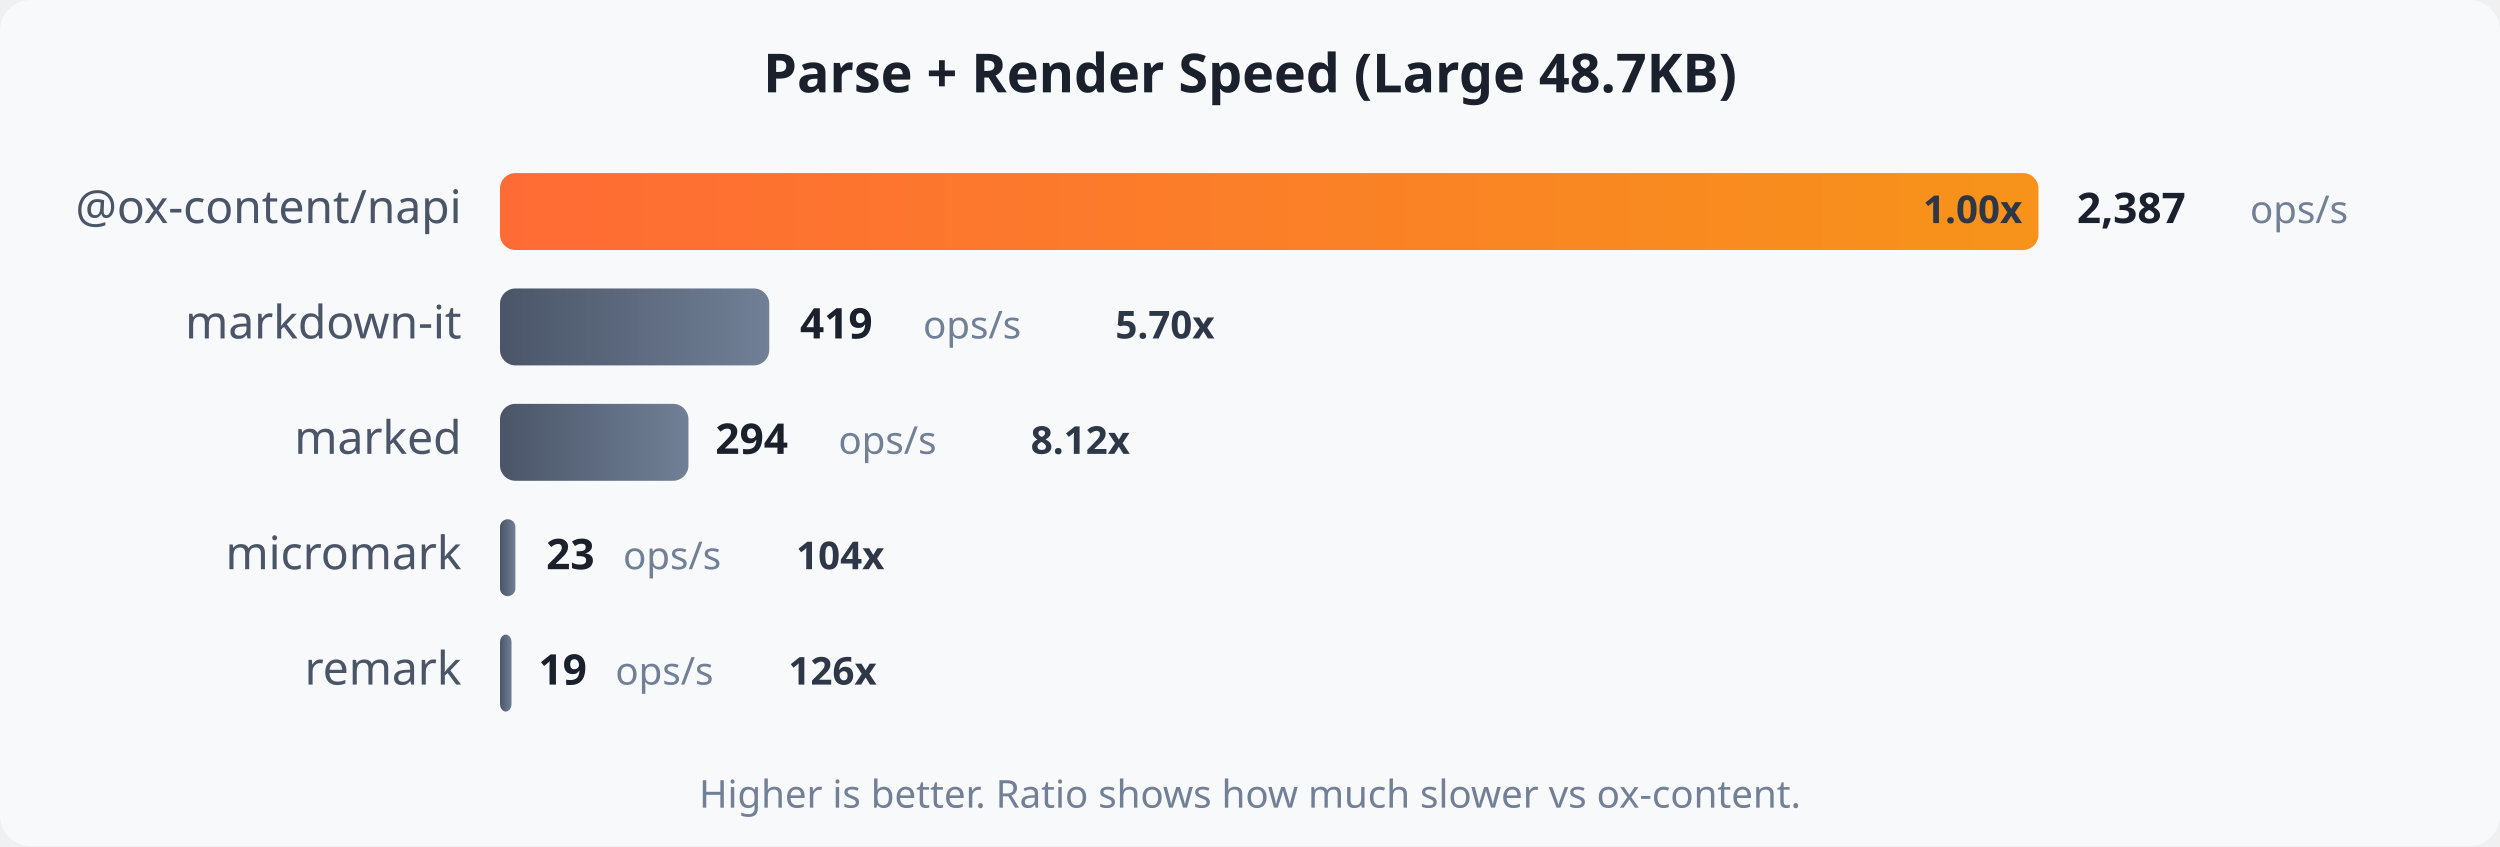
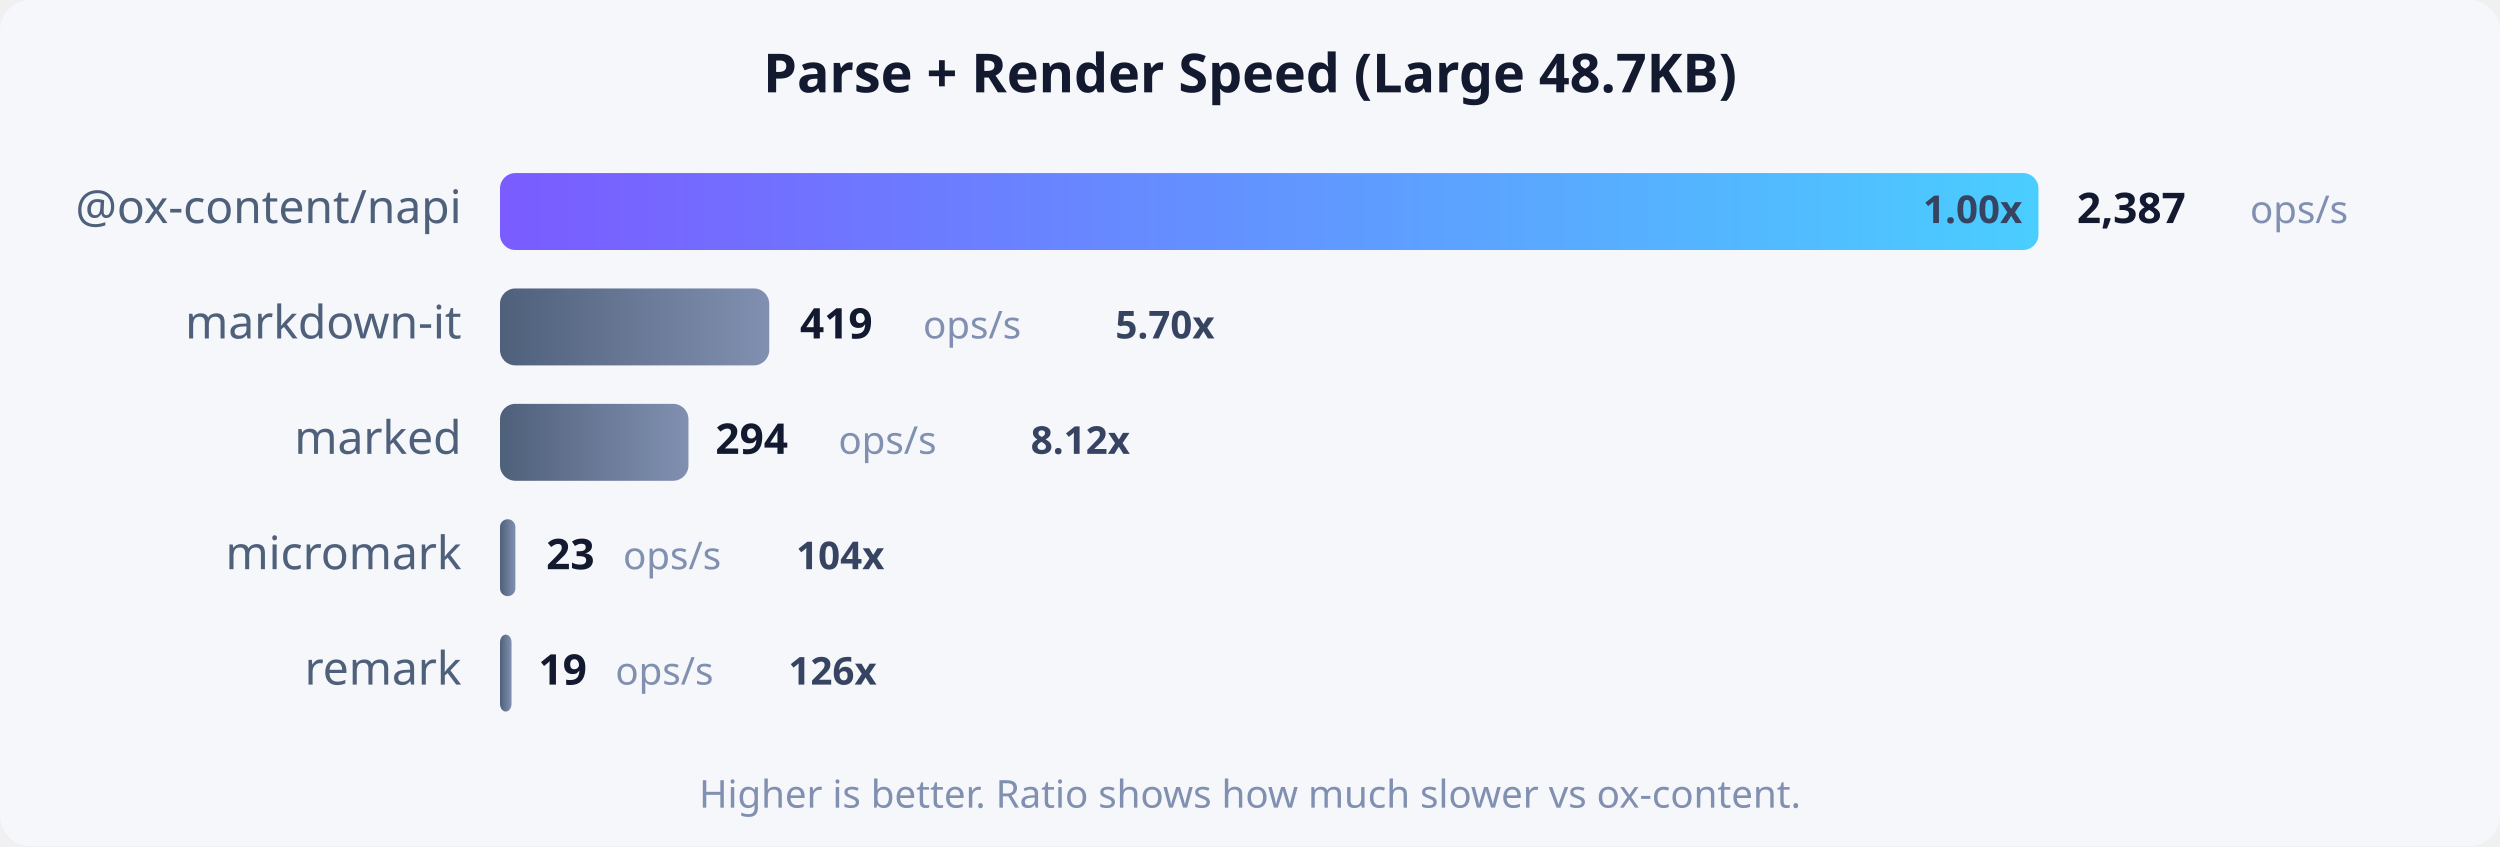
<svg xmlns="http://www.w3.org/2000/svg" viewBox="0 0 650 220">
  <defs>
    <linearGradient id="oxGrad" x1="0%" y1="0%" x2="100%" y2="0%">
-       <stop offset="0%" style="stop-color:#ff6b35" />
-       <stop offset="100%" style="stop-color:#f7931a" />
+       <stop offset="0%" style="stop-color:#7a5cff" />
+       <stop offset="100%" style="stop-color:#4acdff" />
    </linearGradient>
    <linearGradient id="grayGrad" x1="0%" y1="0%" x2="100%" y2="0%">
-       <stop offset="0%" style="stop-color:#4a5568" />
-       <stop offset="100%" style="stop-color:#718096" />
+       <stop offset="0%" style="stop-color:#4f607b" />
+       <stop offset="100%" style="stop-color:#8190b0" />
    </linearGradient>
  </defs>
  <style>
-     .title { font: bold 14px system-ui, sans-serif; fill: #1a202c; }
-     .label { font: 12px system-ui, sans-serif; fill: #4a5568; }
-     .value { font: bold 11px system-ui, sans-serif; fill: #1a202c; }
-     .unit { font: 10px system-ui, sans-serif; fill: #718096; }
-     .ratio { font: bold 10px system-ui, sans-serif; fill: #2d3748; }
+     .title { font: bold 14px IBM Plex Sans, system-ui, sans-serif; fill: #131a30; }
+     .label { font: 12px IBM Plex Sans, system-ui, sans-serif; fill: #4f607b; }
+     .value { font: bold 11px IBM Plex Sans, system-ui, sans-serif; fill: #131a30; }
+     .unit { font: 10px IBM Plex Sans, system-ui, sans-serif; fill: #8190b0; }
+     .ratio { font: bold 10px IBM Plex Sans, system-ui, sans-serif; fill: #364462; }
  </style>
-   <rect width="650" height="220" fill="#f8f9fa" rx="8" />
+   <rect width="650" height="220" fill="#f5f7fb" rx="8" />
  <text x="325" y="24" text-anchor="middle" class="title">Parse + Render Speed (Large 48.7KB)</text>
  <text x="120" y="58" text-anchor="end" class="label">@ox-content/napi</text>
  <rect x="130" y="45" width="400" height="20" rx="4" fill="url(#oxGrad)" />
  <text x="500" y="58" class="ratio" fill="#fff">1.00x</text>
  <text x="540" y="58" class="value">2,387</text>
  <text x="585" y="58" class="unit">ops/s</text>
  <text x="120" y="88" text-anchor="end" class="label">markdown-it</text>
  <rect x="130" y="75" width="70" height="20" rx="4" fill="url(#grayGrad)" />
  <text x="208" y="88" class="value">419</text>
  <text x="240" y="88" class="unit">ops/s</text>
  <text x="290" y="88" class="ratio">5.70x</text>
  <text x="120" y="118" text-anchor="end" class="label">marked</text>
  <rect x="130" y="105" width="49" height="20" rx="4" fill="url(#grayGrad)" />
  <text x="186" y="118" class="value">294</text>
  <text x="218" y="118" class="unit">ops/s</text>
  <text x="268" y="118" class="ratio">8.12x</text>
  <text x="120" y="148" text-anchor="end" class="label">micromark</text>
  <rect x="130" y="135" width="4" height="20" rx="2" fill="url(#grayGrad)" />
  <text x="142" y="148" class="value">23</text>
  <text x="162" y="148" class="unit">ops/s</text>
  <text x="207" y="148" class="ratio">104x</text>
  <text x="120" y="178" text-anchor="end" class="label">remark</text>
  <rect x="130" y="165" width="3" height="20" rx="2" fill="url(#grayGrad)" />
  <text x="140" y="178" class="value">19</text>
  <text x="160" y="178" class="unit">ops/s</text>
  <text x="205" y="178" class="ratio">126x</text>
  <text x="325" y="210" text-anchor="middle" class="unit">Higher is better. Ratio shows how much slower vs ox-content.</text>
</svg>
